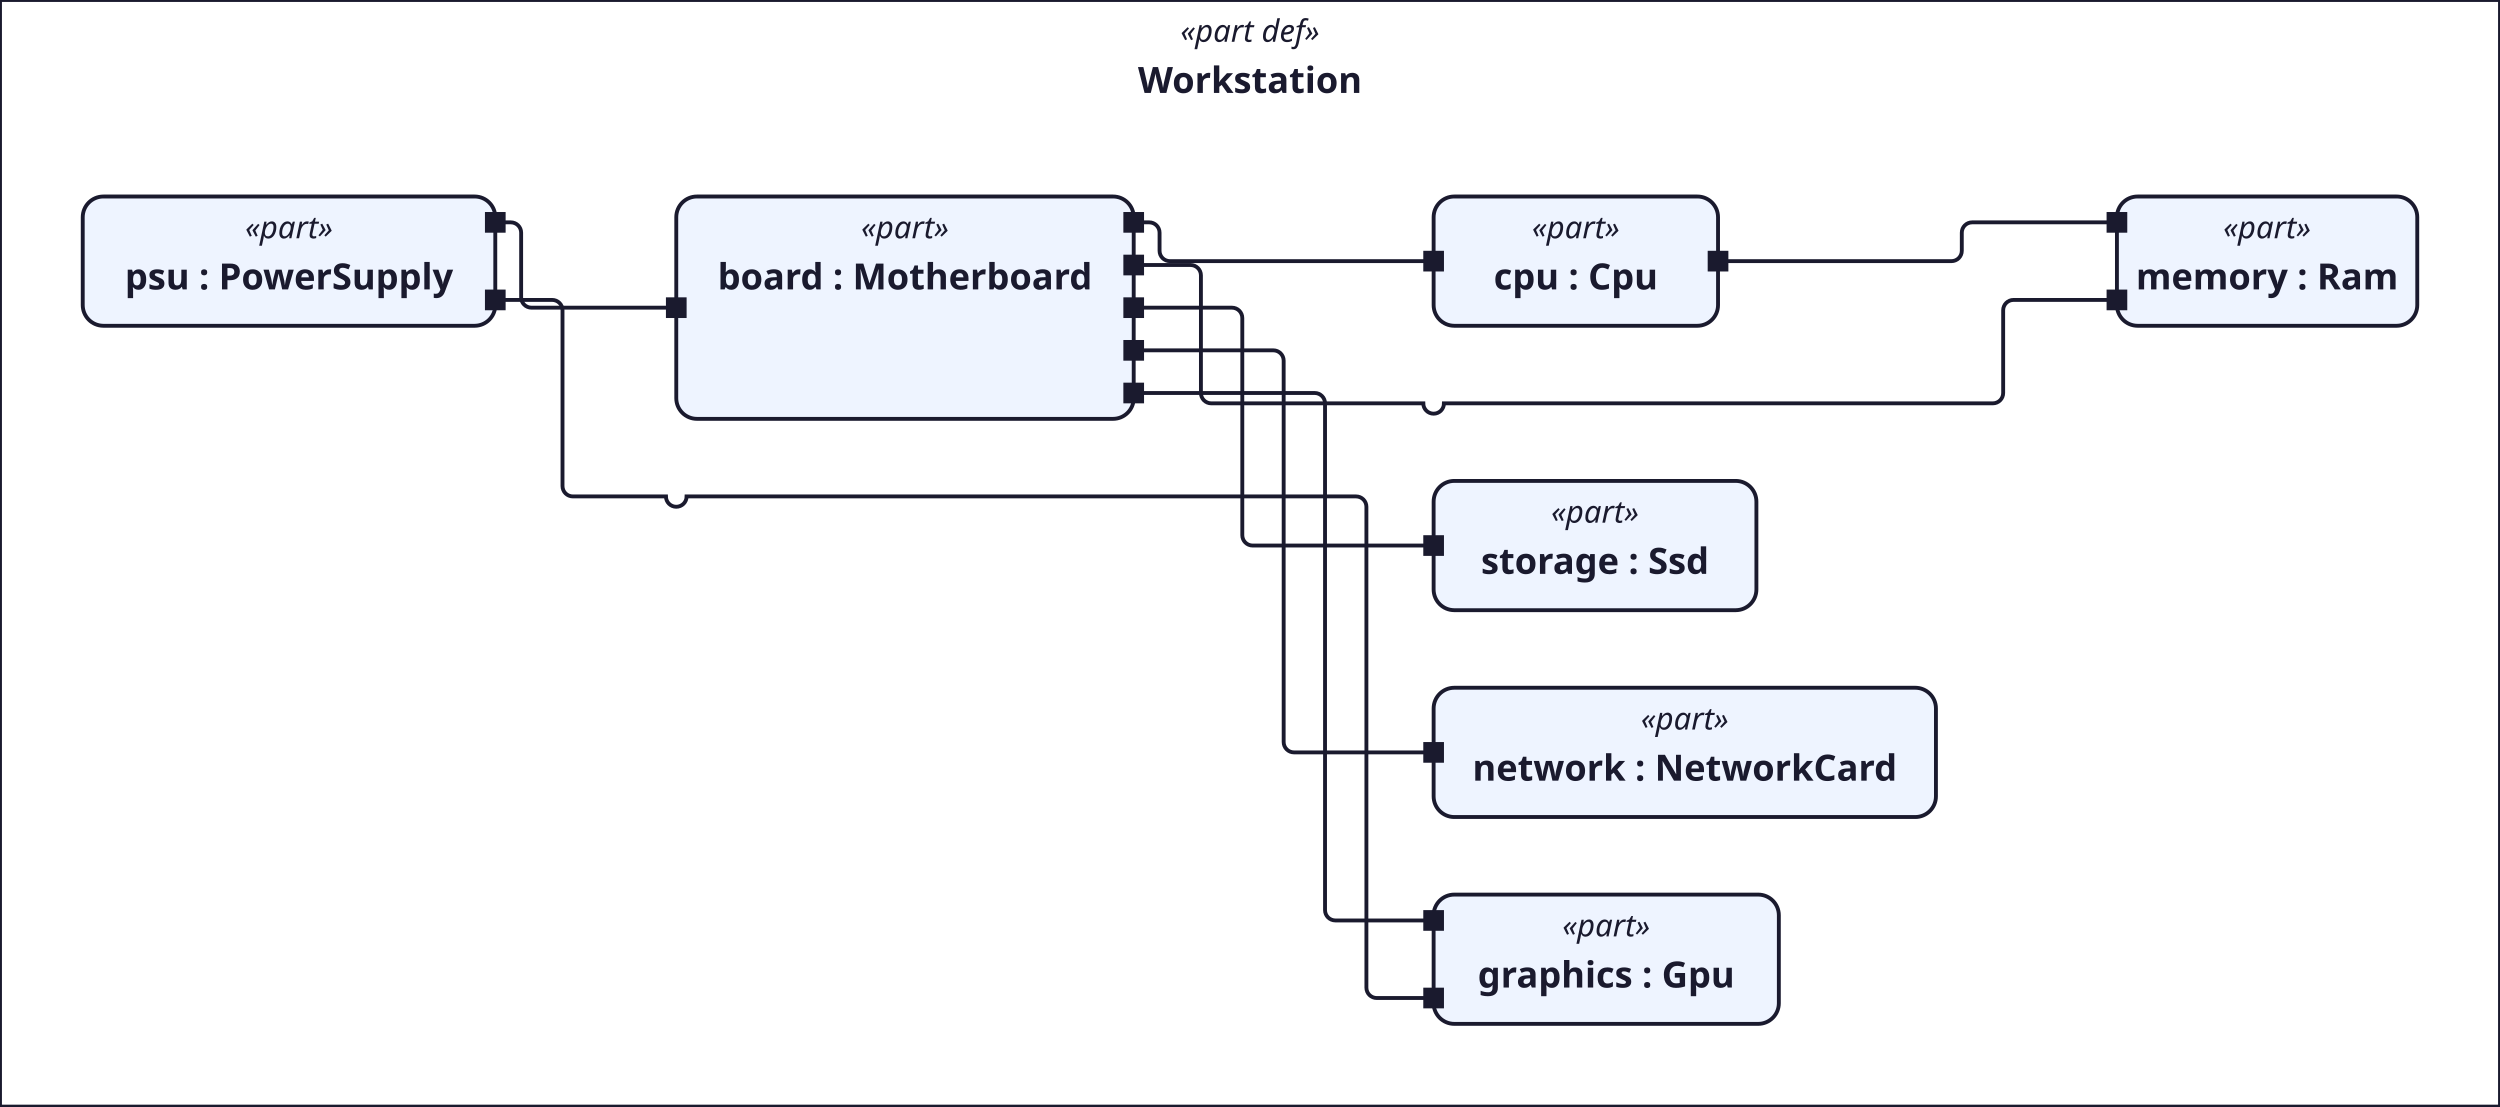
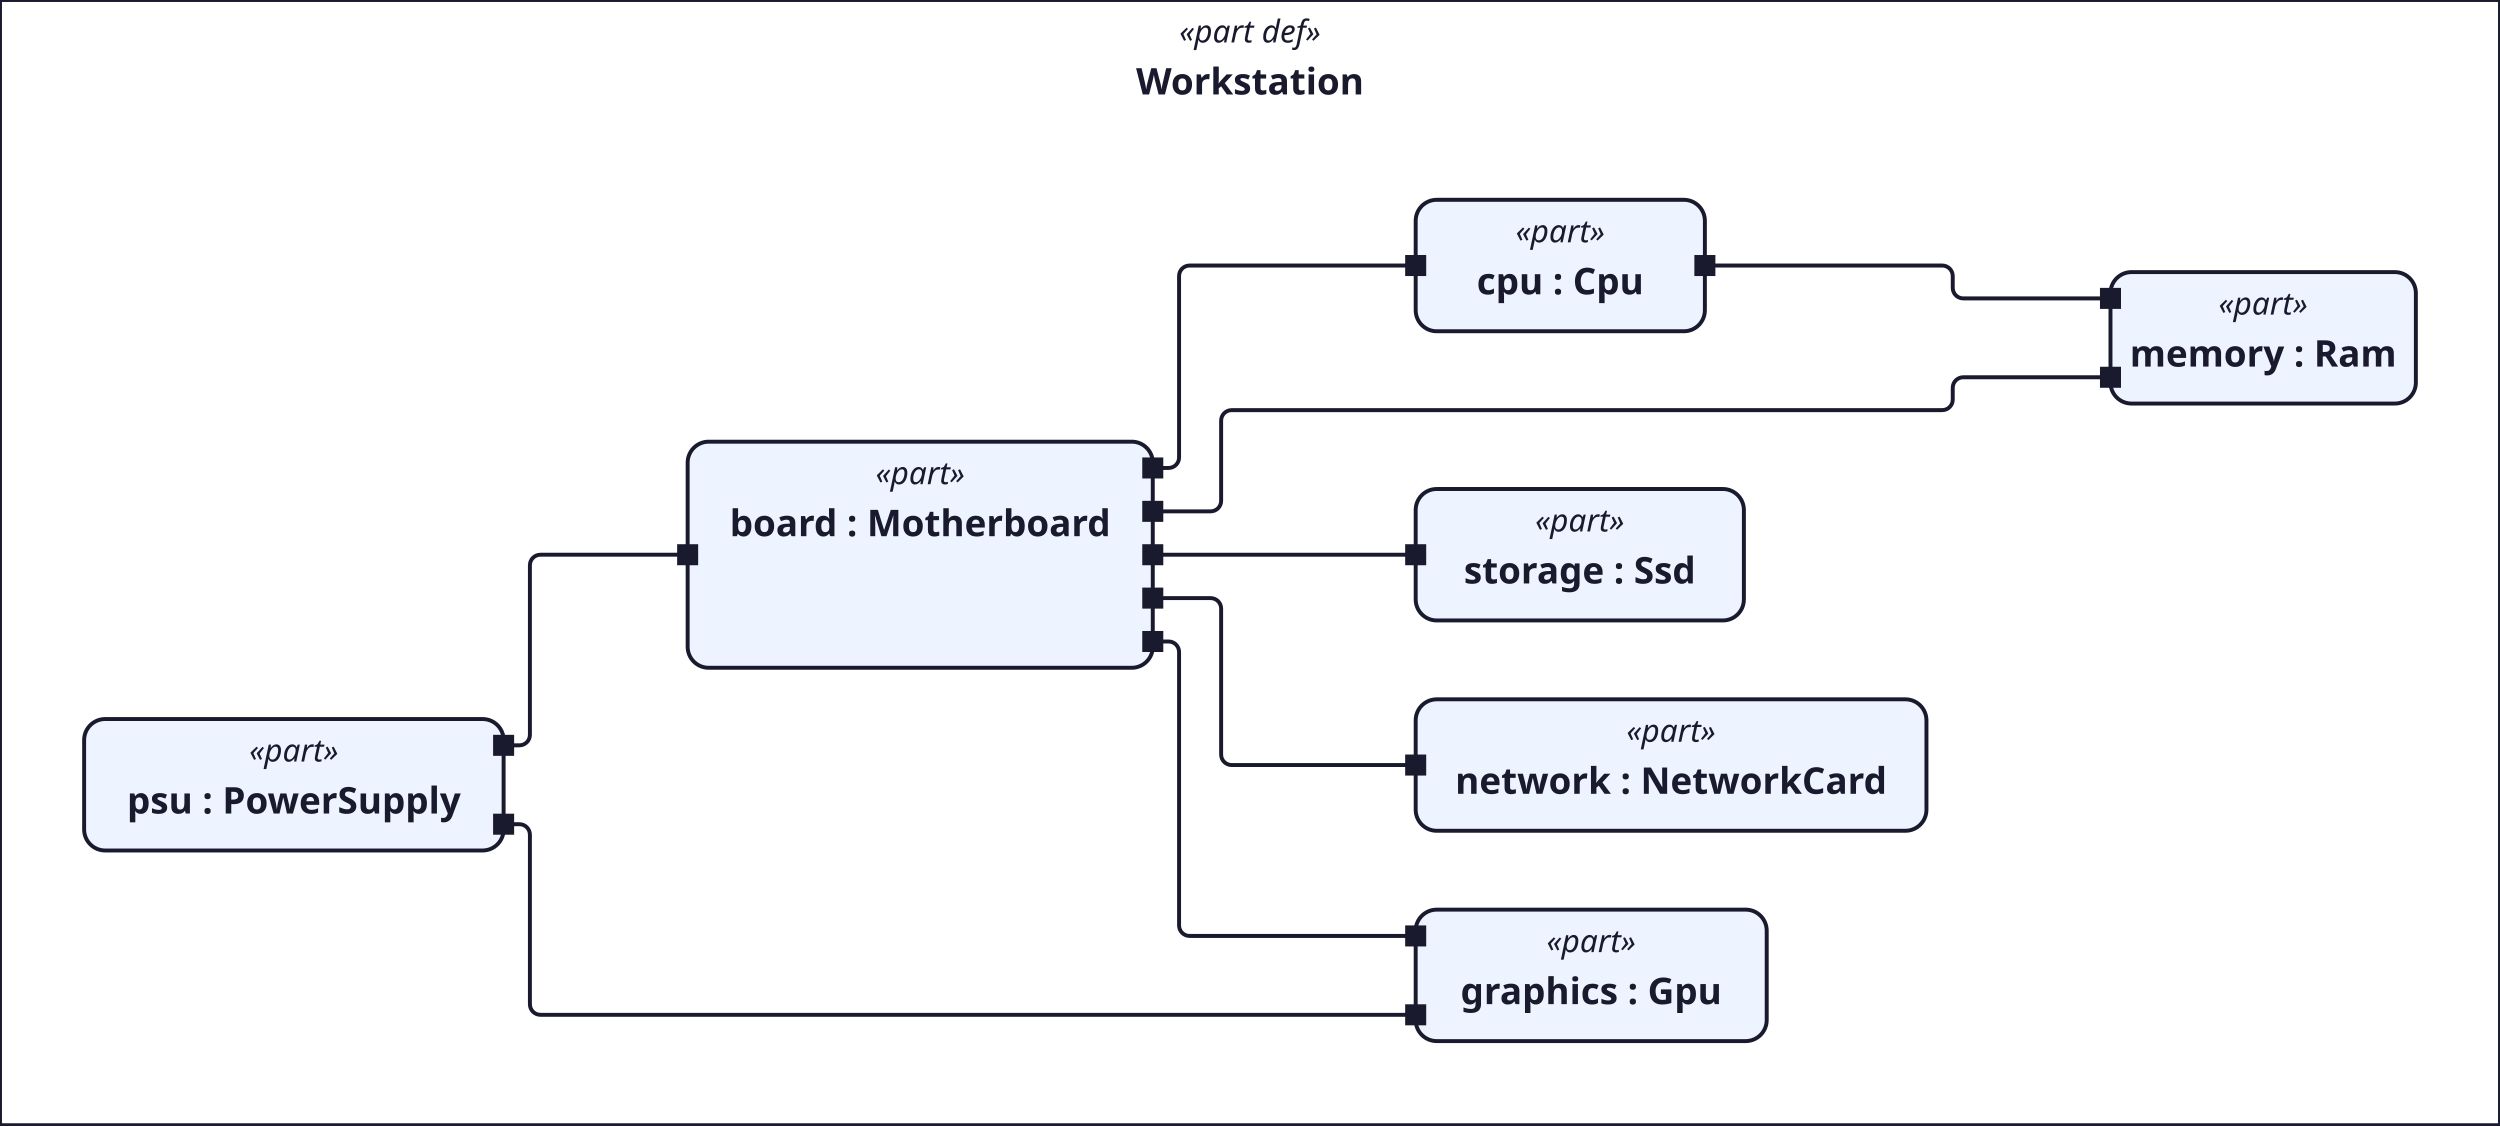
- <svg xmlns="http://www.w3.org/2000/svg" width="966.92" height="428.00" viewBox="0 0 966.92 428.00">
+ <svg xmlns="http://www.w3.org/2000/svg" width="950.92" height="428.00" viewBox="0 0 950.92 428.00">
  <defs>
    <marker id="arrowhead-open" markerWidth="10" markerHeight="7" refX="9" refY="3.5" orient="auto">
      <polygon points="0 0, 10 3.5, 0 7" fill="none" stroke="#1A1A2E" stroke-width="1.50" />
    </marker>
    <marker id="arrowhead-filled" markerWidth="10" markerHeight="7" refX="9" refY="3.5" orient="auto">
      <polygon points="0 0, 10 3.5, 0 7" fill="#1A1A2E" stroke="#1A1A2E" stroke-width="1.50" />
    </marker>
    <marker id="arrowhead-open-crossbar" markerWidth="10" markerHeight="7" refX="9" refY="3.5" orient="auto">
      <polygon points="0 0, 10 3.5, 0 7" fill="none" stroke="#1A1A2E" stroke-width="1.50" />
      <line x1="7" y1="0" x2="7" y2="7" stroke="#1A1A2E" stroke-width="1.50" />
    </marker>
    <marker id="arrowhead-diamond" markerWidth="14" markerHeight="8" refX="13" refY="4" orient="auto">
      <polygon points="1 4, 7 0, 13 4, 7 8" fill="none" stroke="#1A1A2E" stroke-width="1.50" />
    </marker>
    <marker id="arrowhead-filled-diamond" markerWidth="14" markerHeight="8" refX="13" refY="4" orient="auto">
      <polygon points="1 4, 7 0, 13 4, 7 8" fill="#1A1A2E" stroke="#1A1A2E" stroke-width="1.50" />
    </marker>
    <marker id="arrowhead-circle" markerWidth="10" markerHeight="10" refX="9" refY="5" orient="auto">
      <circle cx="5" cy="5" r="4" fill="none" stroke="#1A1A2E" stroke-width="1.50" />
    </marker>
    <marker id="arrowhead-bar" markerWidth="4" markerHeight="12" refX="2" refY="6" orient="auto">
      <line x1="2" y1="0" x2="2" y2="12" stroke="#1A1A2E" stroke-width="1.50" />
    </marker>
    <filter id="label-bg" x="-0.05" y="-0.05" width="1.1" height="1.1">
      <feFlood flood-color="#FFFFFF" />
      <feComposite in="SourceGraphic" operator="over" />
    </filter>
  </defs>
-   <rect x="0.00" y="0.00" width="966.92" height="428.00" fill="#FFFFFF" stroke="#1A1A2E" stroke-width="1.50" />
-   <text x="483.46" y="12.00" font-family="Noto Sans, sans-serif" font-size="12.00" font-style="italic" fill="#1A1A2E" text-anchor="middle" dominant-baseline="middle">«part def»</text>
-   <text x="483.46" y="31.00" font-family="Noto Sans, sans-serif" font-size="14.00" font-weight="bold" fill="#1A1A2E" text-anchor="middle" dominant-baseline="middle">Workstation</text>
-   <rect x="554.48" y="76.00" width="110.00" height="50.00" fill="#EEF4FF" stroke="#1A1A2E" stroke-width="1.50" rx="8.00" ry="8.00" />
-   <text x="609.48" y="88.00" font-family="Noto Sans, sans-serif" font-size="12.00" font-style="italic" fill="#1A1A2E" text-anchor="middle" dominant-baseline="middle">«part»</text>
-   <text x="609.48" y="107.00" font-family="Noto Sans, sans-serif" font-size="14.00" font-weight="bold" fill="#1A1A2E" text-anchor="middle" dominant-baseline="middle">cpu : Cpu</text>
-   <rect x="818.76" y="76.00" width="116.16" height="50.00" fill="#EEF4FF" stroke="#1A1A2E" stroke-width="1.50" rx="8.00" ry="8.00" />
-   <text x="876.84" y="88.00" font-family="Noto Sans, sans-serif" font-size="12.00" font-style="italic" fill="#1A1A2E" text-anchor="middle" dominant-baseline="middle">«part»</text>
-   <text x="876.84" y="107.00" font-family="Noto Sans, sans-serif" font-size="14.00" font-weight="bold" fill="#1A1A2E" text-anchor="middle" dominant-baseline="middle">memory : Ram</text>
-   <rect x="554.48" y="346.00" width="133.52" height="50.00" fill="#EEF4FF" stroke="#1A1A2E" stroke-width="1.50" rx="8.00" ry="8.00" />
-   <text x="621.24" y="358.00" font-family="Noto Sans, sans-serif" font-size="12.00" font-style="italic" fill="#1A1A2E" text-anchor="middle" dominant-baseline="middle">«part»</text>
-   <text x="621.24" y="377.00" font-family="Noto Sans, sans-serif" font-size="14.00" font-weight="bold" fill="#1A1A2E" text-anchor="middle" dominant-baseline="middle">graphics : Gpu</text>
-   <rect x="554.48" y="186.00" width="124.84" height="50.00" fill="#EEF4FF" stroke="#1A1A2E" stroke-width="1.50" rx="8.00" ry="8.00" />
-   <text x="616.90" y="198.00" font-family="Noto Sans, sans-serif" font-size="12.00" font-style="italic" fill="#1A1A2E" text-anchor="middle" dominant-baseline="middle">«part»</text>
-   <text x="616.90" y="217.00" font-family="Noto Sans, sans-serif" font-size="14.00" font-weight="bold" fill="#1A1A2E" text-anchor="middle" dominant-baseline="middle">storage : Ssd</text>
-   <rect x="32.00" y="76.00" width="159.56" height="50.00" fill="#EEF4FF" stroke="#1A1A2E" stroke-width="1.50" rx="8.00" ry="8.00" />
-   <text x="111.78" y="88.00" font-family="Noto Sans, sans-serif" font-size="12.00" font-style="italic" fill="#1A1A2E" text-anchor="middle" dominant-baseline="middle">«part»</text>
-   <text x="111.78" y="107.00" font-family="Noto Sans, sans-serif" font-size="14.00" font-weight="bold" fill="#1A1A2E" text-anchor="middle" dominant-baseline="middle">psu : PowerSupply</text>
-   <rect x="554.48" y="266.00" width="194.28" height="50.00" fill="#EEF4FF" stroke="#1A1A2E" stroke-width="1.50" rx="8.00" ry="8.00" />
-   <text x="651.62" y="278.00" font-family="Noto Sans, sans-serif" font-size="12.00" font-style="italic" fill="#1A1A2E" text-anchor="middle" dominant-baseline="middle">«part»</text>
-   <text x="651.62" y="297.00" font-family="Noto Sans, sans-serif" font-size="14.00" font-weight="bold" fill="#1A1A2E" text-anchor="middle" dominant-baseline="middle">network : NetworkCard</text>
-   <rect x="261.56" y="76.00" width="176.92" height="86.00" fill="#EEF4FF" stroke="#1A1A2E" stroke-width="1.50" rx="8.00" ry="8.00" />
-   <text x="350.02" y="88.00" font-family="Noto Sans, sans-serif" font-size="12.00" font-style="italic" fill="#1A1A2E" text-anchor="middle" dominant-baseline="middle">«part»</text>
-   <text x="350.02" y="107.00" font-family="Noto Sans, sans-serif" font-size="14.00" font-weight="bold" fill="#1A1A2E" text-anchor="middle" dominant-baseline="middle">board : Motherboard</text>
-   <rect x="434.48" y="82.00" width="8.00" height="8.00" fill="#1A1A2E" />
-   <rect x="550.48" y="97.00" width="8.00" height="8.00" fill="#1A1A2E" />
-   <path d="M 438.48 86.00 L 444.48 86.00 A 4.00 4.00 0 0 1 448.48 90.00 L 448.48 97.00 A 4.00 4.00 0 0 0 452.48 101.00 L 554.48 101.00" fill="none" stroke="#1A1A2E" stroke-width="1.50" />
-   <rect x="434.48" y="98.50" width="8.00" height="8.00" fill="#1A1A2E" />
-   <rect x="814.76" y="112.00" width="8.00" height="8.00" fill="#1A1A2E" />
-   <path d="M 438.48 102.50 L 460.48 102.50 A 4.00 4.00 0 0 1 464.48 106.50 L 464.48 152.00 A 4.00 4.00 0 0 0 468.48 156.00 L 550.48 156.00 A 4.00 4.00 0 0 0 558.48 156.00 L 770.76 156.00 A 4.00 4.00 0 0 0 774.76 152.00 L 774.76 120.00 A 4.00 4.00 0 0 1 778.76 116.00 L 818.76 116.00" fill="none" stroke="#1A1A2E" stroke-width="1.50" />
-   <rect x="434.48" y="148.00" width="8.00" height="8.00" fill="#1A1A2E" />
-   <rect x="550.48" y="352.00" width="8.00" height="8.00" fill="#1A1A2E" />
-   <path d="M 438.48 152.00 L 508.48 152.00 A 4.00 4.00 0 0 1 512.48 156.00 L 512.48 352.00 A 4.00 4.00 0 0 0 516.48 356.00 L 554.48 356.00" fill="none" stroke="#1A1A2E" stroke-width="1.50" />
-   <rect x="434.48" y="115.00" width="8.00" height="8.00" fill="#1A1A2E" />
-   <rect x="550.48" y="207.00" width="8.00" height="8.00" fill="#1A1A2E" />
-   <path d="M 438.48 119.00 L 476.48 119.00 A 4.00 4.00 0 0 1 480.48 123.00 L 480.48 207.00 A 4.00 4.00 0 0 0 484.48 211.00 L 554.48 211.00" fill="none" stroke="#1A1A2E" stroke-width="1.50" />
-   <rect x="434.48" y="131.50" width="8.00" height="8.00" fill="#1A1A2E" />
-   <rect x="550.48" y="287.00" width="8.00" height="8.00" fill="#1A1A2E" />
-   <path d="M 438.48 135.50 L 492.48 135.50 A 4.00 4.00 0 0 1 496.48 139.50 L 496.48 287.00 A 4.00 4.00 0 0 0 500.48 291.00 L 554.48 291.00" fill="none" stroke="#1A1A2E" stroke-width="1.50" />
-   <rect x="187.56" y="82.00" width="8.00" height="8.00" fill="#1A1A2E" />
-   <rect x="257.56" y="115.00" width="8.00" height="8.00" fill="#1A1A2E" />
-   <path d="M 191.56 86.00 L 197.56 86.00 A 4.00 4.00 0 0 1 201.56 90.00 L 201.56 115.00 A 4.00 4.00 0 0 0 205.56 119.00 L 261.56 119.00" fill="none" stroke="#1A1A2E" stroke-width="1.50" />
-   <rect x="187.56" y="112.00" width="8.00" height="8.00" fill="#1A1A2E" />
-   <rect x="550.48" y="382.00" width="8.00" height="8.00" fill="#1A1A2E" />
-   <path d="M 191.56 116.00 L 213.56 116.00 A 4.00 4.00 0 0 1 217.56 120.00 L 217.56 188.00 A 4.00 4.00 0 0 0 221.56 192.00 L 257.56 192.00 A 4.00 4.00 0 0 0 265.56 192.00 L 524.48 192.00 A 4.00 4.00 0 0 1 528.48 196.00 L 528.48 382.00 A 4.00 4.00 0 0 0 532.48 386.00 L 554.48 386.00" fill="none" stroke="#1A1A2E" stroke-width="1.50" />
-   <rect x="660.48" y="97.00" width="8.00" height="8.00" fill="#1A1A2E" />
-   <rect x="814.76" y="82.00" width="8.00" height="8.00" fill="#1A1A2E" />
-   <path d="M 664.48 101.00 L 754.76 101.00 A 4.00 4.00 0 0 0 758.76 97.00 L 758.76 90.00 A 4.00 4.00 0 0 1 762.76 86.00 L 818.76 86.00" fill="none" stroke="#1A1A2E" stroke-width="1.50" />
+   <rect x="0.00" y="0.00" width="950.92" height="428.00" fill="#FFFFFF" stroke="#1A1A2E" stroke-width="1.50" />
+   <text x="475.46" y="12.00" font-family="Noto Sans, sans-serif" font-size="12.00" font-style="italic" fill="#1A1A2E" text-anchor="middle" dominant-baseline="middle">«part def»</text>
+   <text x="475.46" y="31.00" font-family="Noto Sans, sans-serif" font-size="14.00" font-weight="bold" fill="#1A1A2E" text-anchor="middle" dominant-baseline="middle">Workstation</text>
+   <rect x="538.48" y="76.00" width="110.00" height="50.00" fill="#EEF4FF" stroke="#1A1A2E" stroke-width="1.50" rx="8.00" ry="8.00" />
+   <text x="593.48" y="88.00" font-family="Noto Sans, sans-serif" font-size="12.00" font-style="italic" fill="#1A1A2E" text-anchor="middle" dominant-baseline="middle">«part»</text>
+   <text x="593.48" y="107.00" font-family="Noto Sans, sans-serif" font-size="14.00" font-weight="bold" fill="#1A1A2E" text-anchor="middle" dominant-baseline="middle">cpu : Cpu</text>
+   <rect x="802.76" y="103.50" width="116.16" height="50.00" fill="#EEF4FF" stroke="#1A1A2E" stroke-width="1.50" rx="8.00" ry="8.00" />
+   <text x="860.84" y="115.50" font-family="Noto Sans, sans-serif" font-size="12.00" font-style="italic" fill="#1A1A2E" text-anchor="middle" dominant-baseline="middle">«part»</text>
+   <text x="860.84" y="134.50" font-family="Noto Sans, sans-serif" font-size="14.00" font-weight="bold" fill="#1A1A2E" text-anchor="middle" dominant-baseline="middle">memory : Ram</text>
+   <rect x="538.48" y="346.00" width="133.52" height="50.00" fill="#EEF4FF" stroke="#1A1A2E" stroke-width="1.50" rx="8.00" ry="8.00" />
+   <text x="605.24" y="358.00" font-family="Noto Sans, sans-serif" font-size="12.00" font-style="italic" fill="#1A1A2E" text-anchor="middle" dominant-baseline="middle">«part»</text>
+   <text x="605.24" y="377.00" font-family="Noto Sans, sans-serif" font-size="14.00" font-weight="bold" fill="#1A1A2E" text-anchor="middle" dominant-baseline="middle">graphics : Gpu</text>
+   <rect x="538.48" y="186.00" width="124.84" height="50.00" fill="#EEF4FF" stroke="#1A1A2E" stroke-width="1.50" rx="8.00" ry="8.00" />
+   <text x="600.90" y="198.00" font-family="Noto Sans, sans-serif" font-size="12.00" font-style="italic" fill="#1A1A2E" text-anchor="middle" dominant-baseline="middle">«part»</text>
+   <text x="600.90" y="217.00" font-family="Noto Sans, sans-serif" font-size="14.00" font-weight="bold" fill="#1A1A2E" text-anchor="middle" dominant-baseline="middle">storage : Ssd</text>
+   <rect x="32.00" y="273.50" width="159.56" height="50.00" fill="#EEF4FF" stroke="#1A1A2E" stroke-width="1.50" rx="8.00" ry="8.00" />
+   <text x="111.78" y="285.50" font-family="Noto Sans, sans-serif" font-size="12.00" font-style="italic" fill="#1A1A2E" text-anchor="middle" dominant-baseline="middle">«part»</text>
+   <text x="111.78" y="304.50" font-family="Noto Sans, sans-serif" font-size="14.00" font-weight="bold" fill="#1A1A2E" text-anchor="middle" dominant-baseline="middle">psu : PowerSupply</text>
+   <rect x="538.48" y="266.00" width="194.28" height="50.00" fill="#EEF4FF" stroke="#1A1A2E" stroke-width="1.50" rx="8.00" ry="8.00" />
+   <text x="635.62" y="278.00" font-family="Noto Sans, sans-serif" font-size="12.00" font-style="italic" fill="#1A1A2E" text-anchor="middle" dominant-baseline="middle">«part»</text>
+   <text x="635.62" y="297.00" font-family="Noto Sans, sans-serif" font-size="14.00" font-weight="bold" fill="#1A1A2E" text-anchor="middle" dominant-baseline="middle">network : NetworkCard</text>
+   <rect x="261.56" y="168.00" width="176.92" height="86.00" fill="#EEF4FF" stroke="#1A1A2E" stroke-width="1.50" rx="8.00" ry="8.00" />
+   <text x="350.02" y="180.00" font-family="Noto Sans, sans-serif" font-size="12.00" font-style="italic" fill="#1A1A2E" text-anchor="middle" dominant-baseline="middle">«part»</text>
+   <text x="350.02" y="199.00" font-family="Noto Sans, sans-serif" font-size="14.00" font-weight="bold" fill="#1A1A2E" text-anchor="middle" dominant-baseline="middle">board : Motherboard</text>
+   <rect x="434.48" y="174.00" width="8.00" height="8.00" fill="#1A1A2E" />
+   <rect x="534.48" y="97.00" width="8.00" height="8.00" fill="#1A1A2E" />
+   <path d="M 438.48 178.00 L 444.48 178.00 A 4.00 4.00 0 0 0 448.48 174.00 L 448.48 105.00 A 4.00 4.00 0 0 1 452.48 101.00 L 538.48 101.00" fill="none" stroke="#1A1A2E" stroke-width="1.50" />
+   <rect x="434.48" y="190.50" width="8.00" height="8.00" fill="#1A1A2E" />
+   <rect x="798.76" y="139.50" width="8.00" height="8.00" fill="#1A1A2E" />
+   <path d="M 438.48 194.50 L 460.48 194.50 A 4.00 4.00 0 0 0 464.48 190.50 L 464.48 160.00 A 4.00 4.00 0 0 1 468.48 156.00 L 738.76 156.00 A 4.00 4.00 0 0 0 742.76 152.00 L 742.76 147.50 A 4.00 4.00 0 0 1 746.76 143.50 L 802.76 143.50" fill="none" stroke="#1A1A2E" stroke-width="1.50" />
+   <rect x="434.48" y="240.00" width="8.00" height="8.00" fill="#1A1A2E" />
+   <rect x="534.48" y="352.00" width="8.00" height="8.00" fill="#1A1A2E" />
+   <path d="M 438.48 244.00 L 444.48 244.00 A 4.00 4.00 0 0 1 448.48 248.00 L 448.48 352.00 A 4.00 4.00 0 0 0 452.48 356.00 L 538.48 356.00" fill="none" stroke="#1A1A2E" stroke-width="1.50" />
+   <rect x="434.48" y="207.00" width="8.00" height="8.00" fill="#1A1A2E" />
+   <rect x="534.48" y="207.00" width="8.00" height="8.00" fill="#1A1A2E" />
+   <path d="M 438.48 211.00 L 538.48 211.00" fill="none" stroke="#1A1A2E" stroke-width="1.50" />
+   <rect x="434.48" y="223.50" width="8.00" height="8.00" fill="#1A1A2E" />
+   <rect x="534.48" y="287.00" width="8.00" height="8.00" fill="#1A1A2E" />
+   <path d="M 438.48 227.50 L 460.48 227.50 A 4.00 4.00 0 0 1 464.48 231.50 L 464.48 287.00 A 4.00 4.00 0 0 0 468.48 291.00 L 538.48 291.00" fill="none" stroke="#1A1A2E" stroke-width="1.50" />
+   <rect x="187.56" y="279.50" width="8.00" height="8.00" fill="#1A1A2E" />
+   <rect x="257.56" y="207.00" width="8.00" height="8.00" fill="#1A1A2E" />
+   <path d="M 191.56 283.50 L 197.56 283.50 A 4.00 4.00 0 0 0 201.56 279.50 L 201.56 215.00 A 4.00 4.00 0 0 1 205.56 211.00 L 261.56 211.00" fill="none" stroke="#1A1A2E" stroke-width="1.50" />
+   <rect x="187.56" y="309.50" width="8.00" height="8.00" fill="#1A1A2E" />
+   <rect x="534.48" y="382.00" width="8.00" height="8.00" fill="#1A1A2E" />
+   <path d="M 191.56 313.50 L 197.56 313.50 A 4.00 4.00 0 0 1 201.56 317.50 L 201.56 382.00 A 4.00 4.00 0 0 0 205.56 386.00 L 538.48 386.00" fill="none" stroke="#1A1A2E" stroke-width="1.50" />
+   <rect x="644.48" y="97.00" width="8.00" height="8.00" fill="#1A1A2E" />
+   <rect x="798.76" y="109.50" width="8.00" height="8.00" fill="#1A1A2E" />
+   <path d="M 648.48 101.00 L 738.76 101.00 A 4.00 4.00 0 0 1 742.76 105.00 L 742.76 109.50 A 4.00 4.00 0 0 0 746.76 113.50 L 802.76 113.50" fill="none" stroke="#1A1A2E" stroke-width="1.50" />
</svg>
